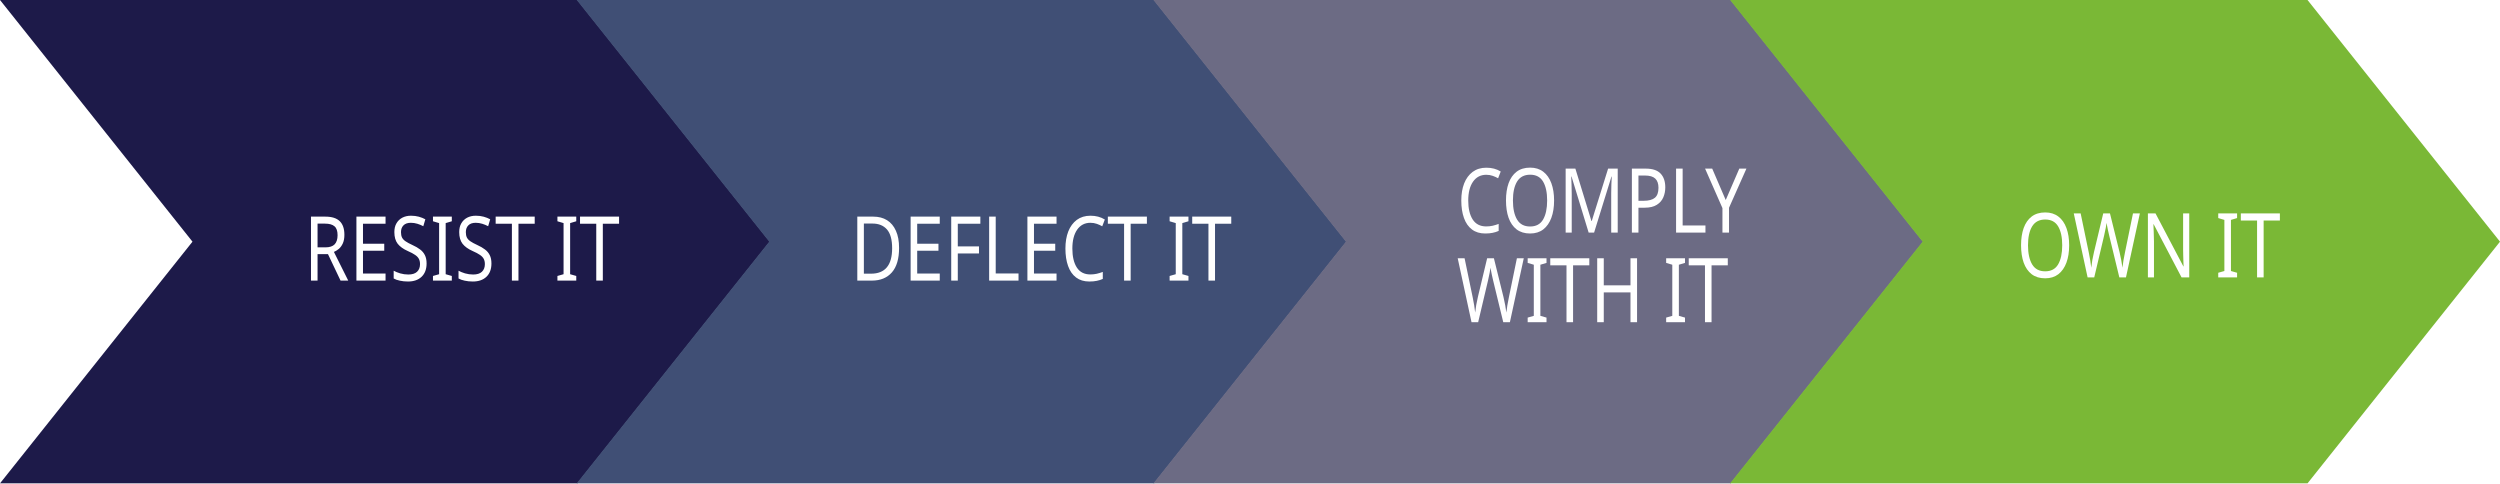
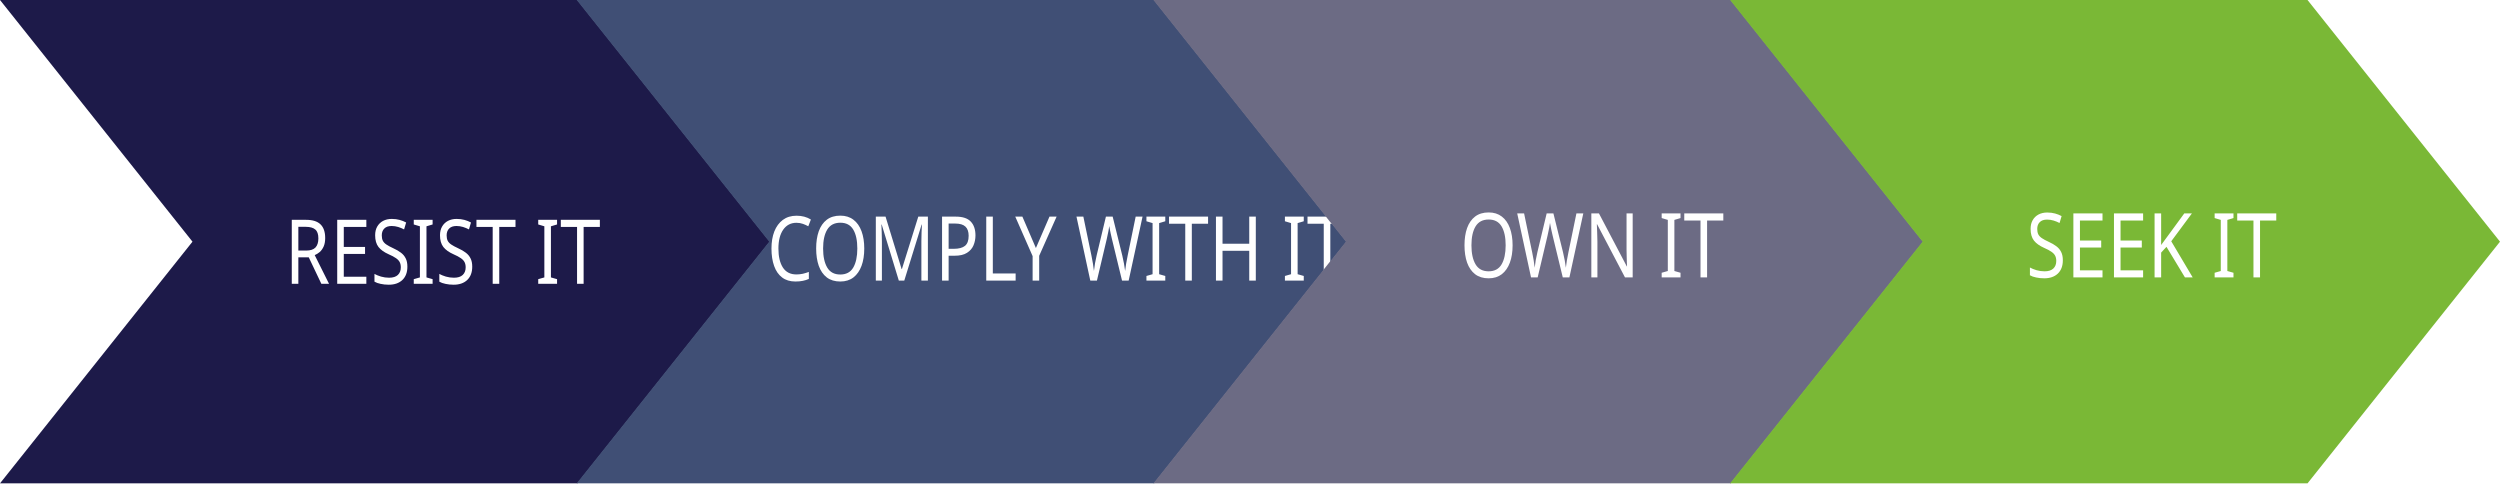
<svg xmlns="http://www.w3.org/2000/svg" viewBox="9.132 150.656 781 151">
  <g>
    <path fill="#1d1a49" stroke-width="0" d="m9.133,150.656l180.394,0l60.131,75.5l-60.131,75.5l-180.394,0l60.131,-75.5l-60.131,-75.5z" id="svg_1" stroke="#000" />
-     <text id="svg_8" transform="matrix(1.239315, 0, 0, 1.520863, -27.05437, -107.1931)" style="fill: rgb(255, 255, 255); font-family: &quot;Trebuchet MS&quot;, Gadget, sans-serif; font-size: 18.411px; stroke: rgb(0, 0, 0); stroke-width: 0px; white-space: pre;" x="105.81" y="227.182">RESIST IT</text>
+     <text id="svg_8" transform="matrix(1.239315, 0, 0, 1.520863, -33.05437, -106.1931)" style="fill: rgb(255, 255, 255); font-family: &quot;Trebuchet MS&quot;, Gadget, sans-serif; font-size: 18.411px; stroke: rgb(0, 0, 0); stroke-width: 0px; white-space: pre;" x="105.81" y="227.182">RESIST IT</text>
    <path fill="#404f75" stroke-width="0" d="m189.291,150.656l180.394,0l60.131,75.5l-60.131,75.5l-180.394,0l60.131,-75.5l-60.131,-75.5z" id="svg_13" stroke="#000" />
-     <text id="svg_14" transform="matrix(1.239315, 0, 0, 1.520863, -28.05437, -107.1931)" style="fill: rgb(255, 255, 255); font-family: &quot;Trebuchet MS&quot;, Gadget, sans-serif; font-size: 18.411px; stroke: rgb(0, 0, 0); stroke-width: 0px; white-space: pre;" y="227.182" x="244.329">DEFLECT IT</text>
+     <text id="svg_14" transform="matrix(1.239315, 0, 0, 1.520863, -54.05437, -107.1931)" style="fill: rgb(255, 255, 255); font-family: &quot;Trebuchet MS&quot;, Gadget, sans-serif; font-size: 18.411px; stroke: rgb(0, 0, 0); stroke-width: 0px; white-space: pre;" y="227.182" x="244.329">COMPLY WITH IT</text>
    <path fill="#6c6b84" stroke-width="0" d="m369.449,150.656l180.394,0l60.131,75.5l-60.131,75.5l-180.394,0l60.131,-75.5l-60.131,-75.5z" id="svg_15" stroke="#000" />
-     <text id="svg_16" transform="matrix(1.239315, 0, 0, 1.520863, -13.05437, -122.1931)" style="fill: rgb(255, 255, 255); font-family: &quot;Trebuchet MS&quot;, Gadget, sans-serif; font-size: 18.411px; stroke: rgb(0, 0, 0); stroke-width: 0px; white-space: pre;" x="385.131" y="227.182">COMPLY <tspan x="385.131" dy="1em">​</tspan>WITH IT</text>
+     <text id="svg_16" transform="matrix(1.239315, 0, 0, 1.520863, -12.05437, -108.1931)" style="fill: rgb(255, 255, 255); font-family: &quot;Trebuchet MS&quot;, Gadget, sans-serif; font-size: 18.411px; stroke: rgb(0, 0, 0); stroke-width: 0px; white-space: pre;" x="385.131" y="227.182">OWN IT</text>
    <path fill="#7ab836" stroke-width="0" d="m549.607,150.656l180.394,0l60.131,75.5l-60.131,75.5l-180.394,0l60.131,-75.5l-60.131,-75.5z" id="svg_17" stroke="#000" />
-     <text id="svg_18" transform="matrix(1.239315, 0, 0, 1.520863, -23.05437, -108.1931)" style="fill: rgb(255, 255, 255); font-family: &quot;Trebuchet MS&quot;, Gadget, sans-serif; font-size: 18.411px; stroke: rgb(0, 0, 0); stroke-width: 0px; white-space: pre;" y="227.182" x="534.306">OWN IT</text>
+     <text id="svg_18" transform="matrix(1.239315, 0, 0, 1.520863, -20.05437, -108.1931)" style="fill: rgb(255, 255, 255); font-family: &quot;Trebuchet MS&quot;, Gadget, sans-serif; font-size: 18.411px; stroke: rgb(0, 0, 0); stroke-width: 0px; white-space: pre;" y="227.182" x="534.306">SEEK IT</text>
  </g>
</svg>
